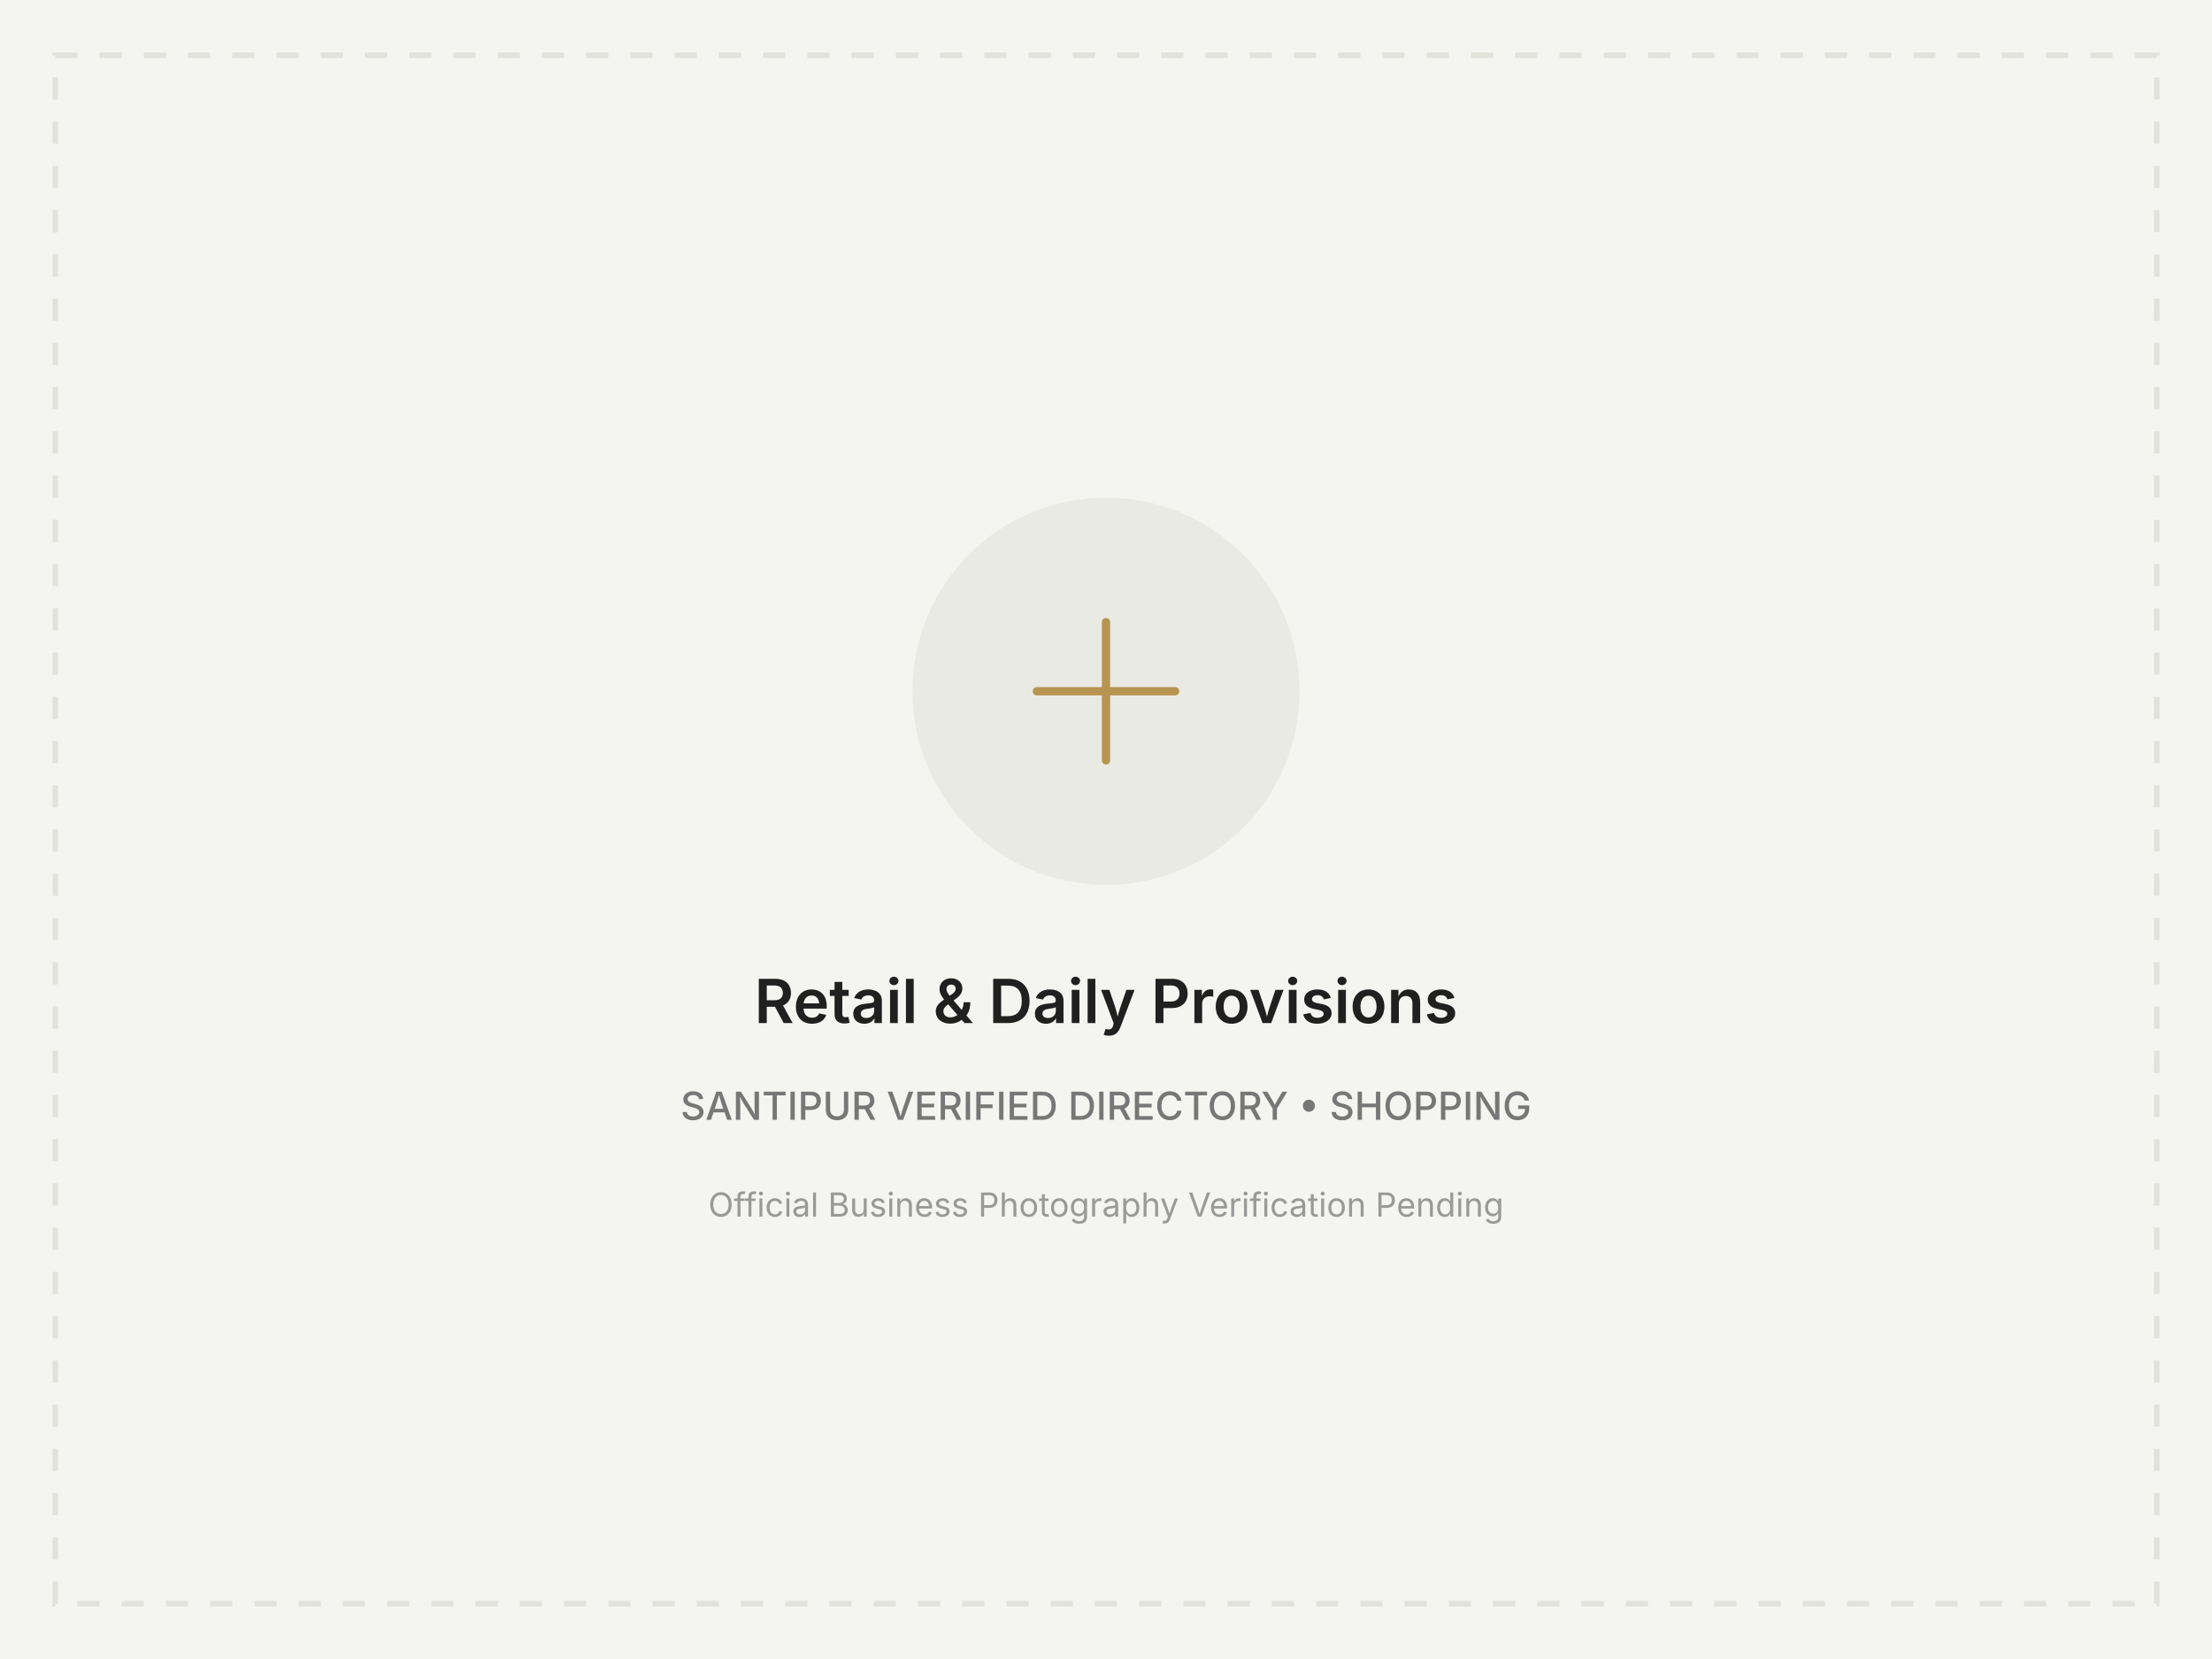
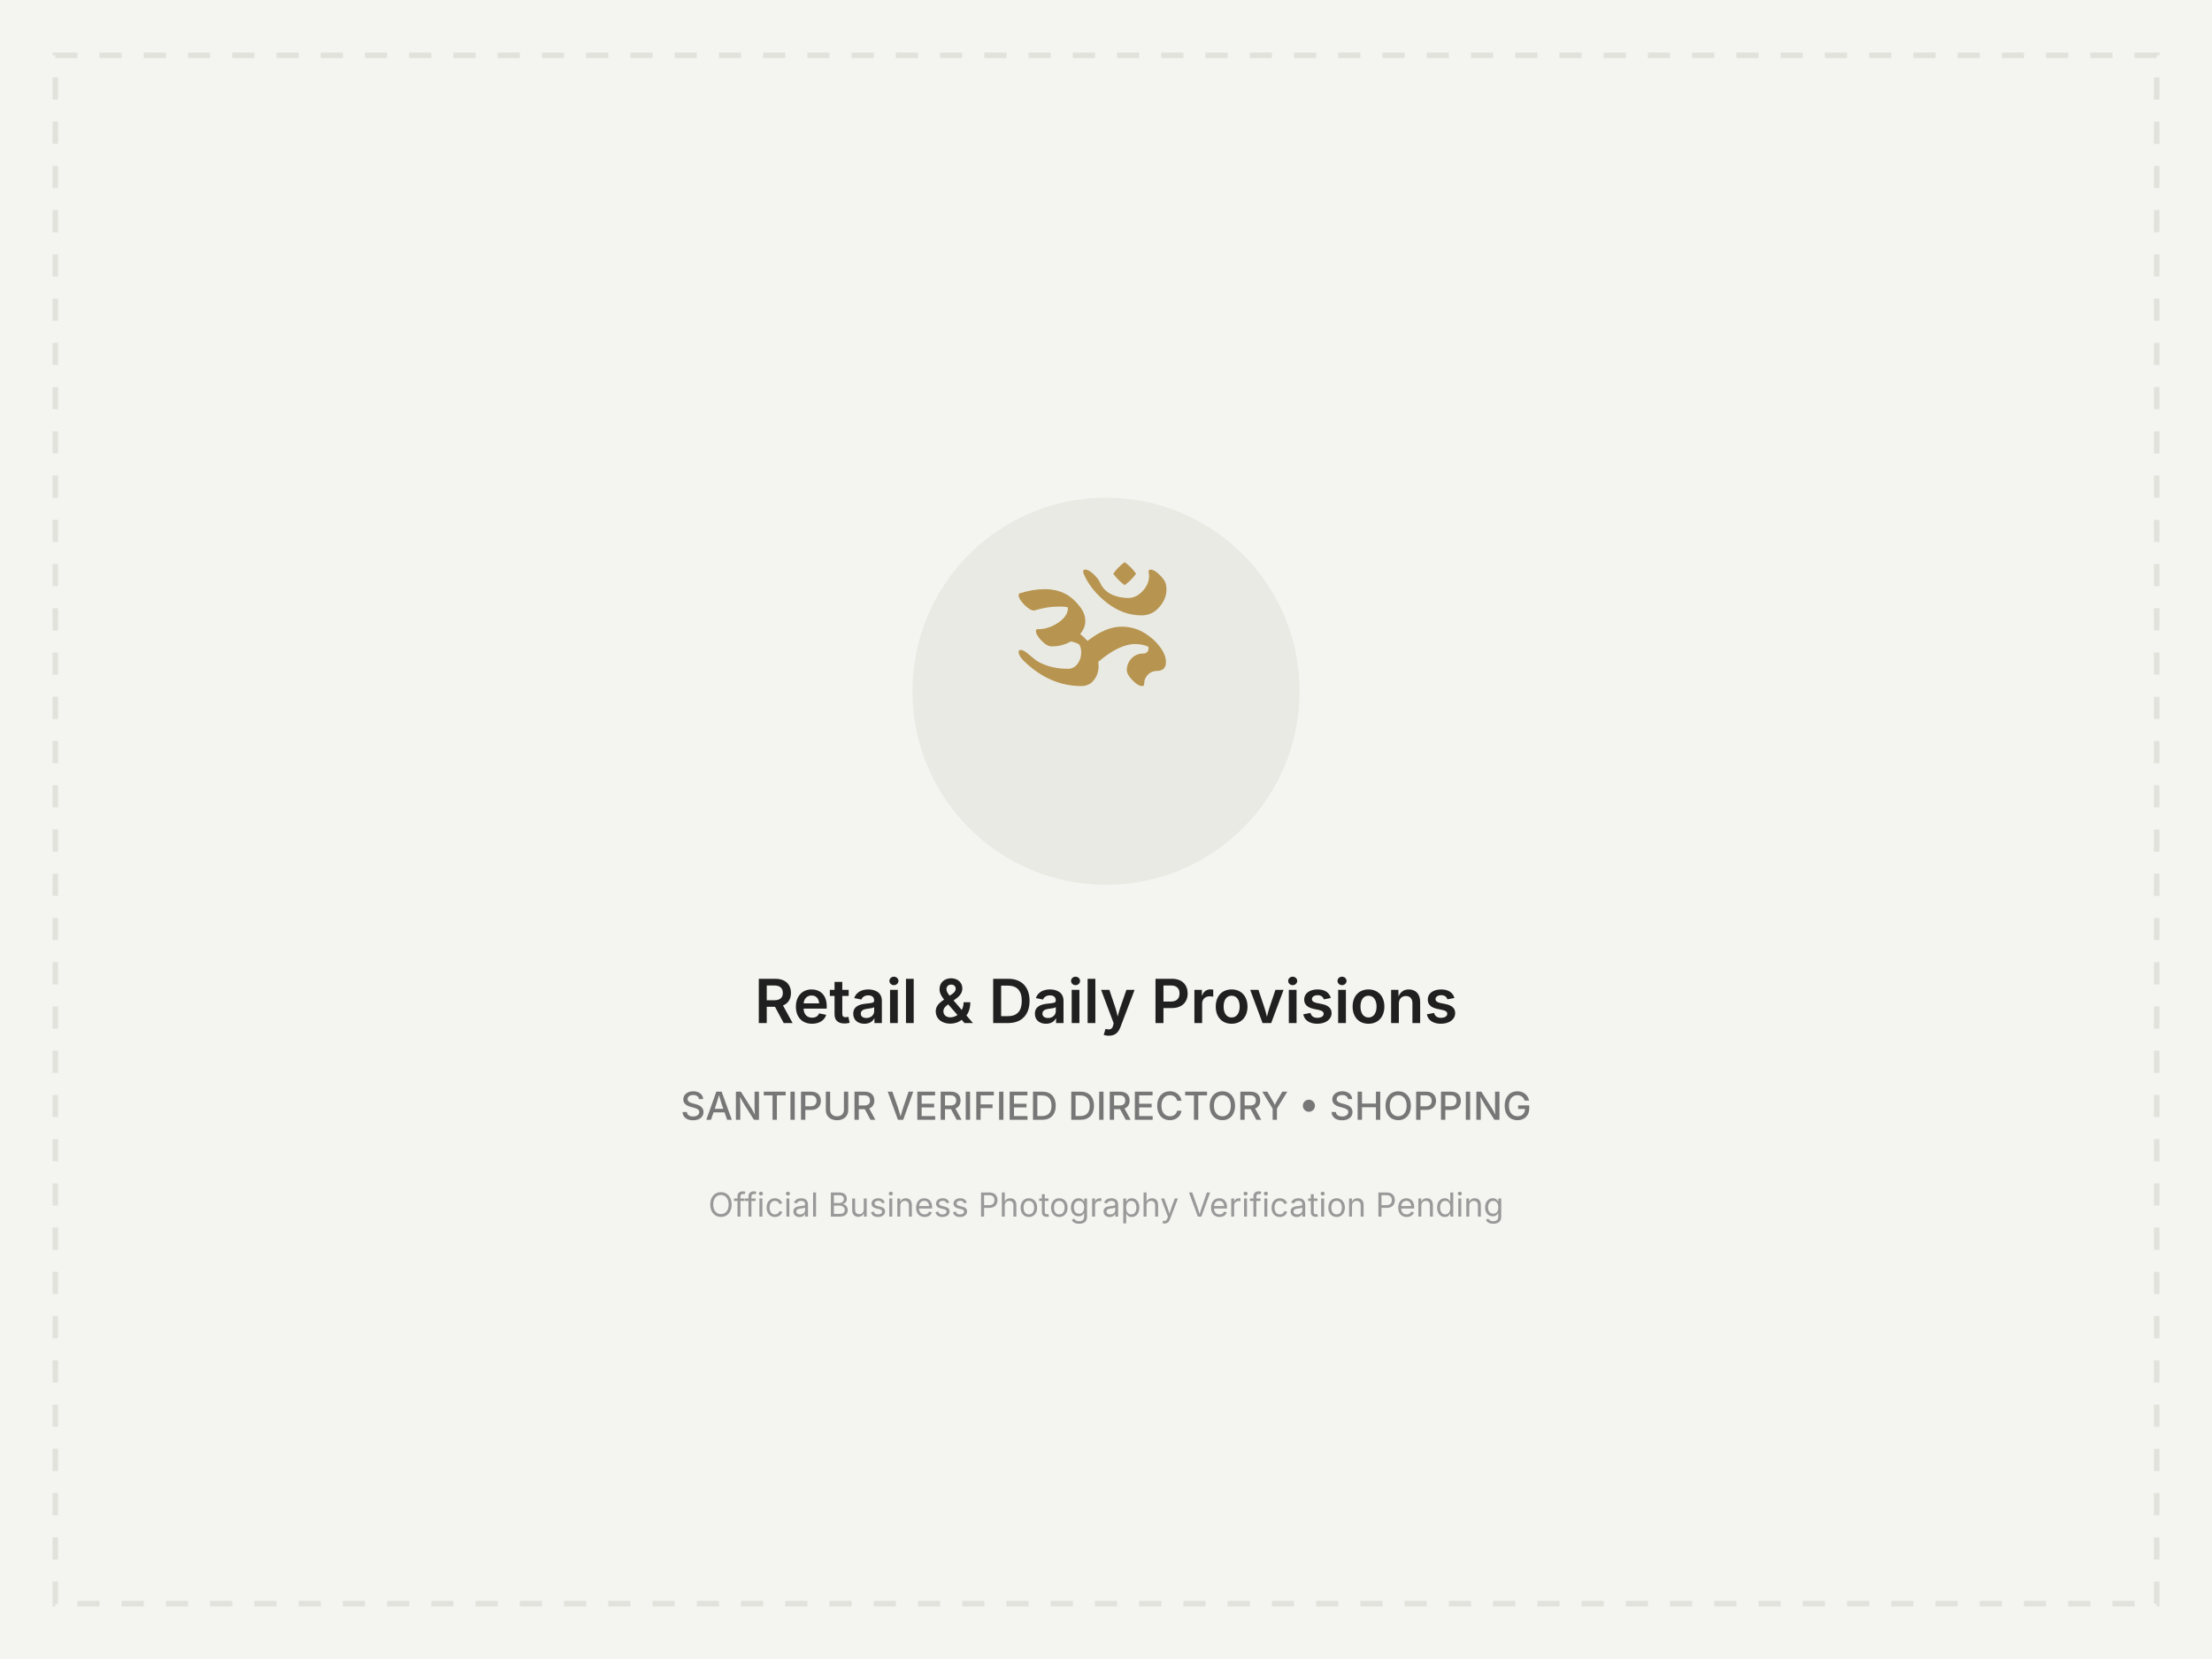
<svg xmlns="http://www.w3.org/2000/svg" viewBox="0 0 800 600" width="100%" height="100%">
  <rect width="800" height="600" fill="#F4F4F0" />
  <rect x="20" y="20" width="760" height="560" fill="none" stroke="#E2E2DC" stroke-width="2" stroke-dasharray="8 8" />
  <circle cx="400" cy="250" r="70" fill="#EAEAE4" />
-   <path d="M375 250 L425 250 M400 225 L400 275" stroke="#B79550" stroke-width="3" stroke-linecap="round" />
+   <text x="400" y="245" font-family="'Noto Serif Bengali', Georgia, serif" font-size="60" font-weight="bold" fill="#B79550" text-anchor="middle">ॐ</text>
  <text x="400" y="370" font-family="'Inter', sans-serif" font-size="22" font-weight="600" fill="#202020" text-anchor="middle">Retail &amp; Daily Provisions</text>
  <text x="400" y="405" font-family="'Inter', sans-serif" font-size="14" font-weight="500" fill="#777777" text-anchor="middle">SANTIPUR VERIFIED DIRECTORY • SHOPPING</text>
  <text x="400" y="440" font-family="'Inter', sans-serif" font-size="12" fill="#999999" text-anchor="middle">Official Business Photography Verification Pending</text>
</svg>
